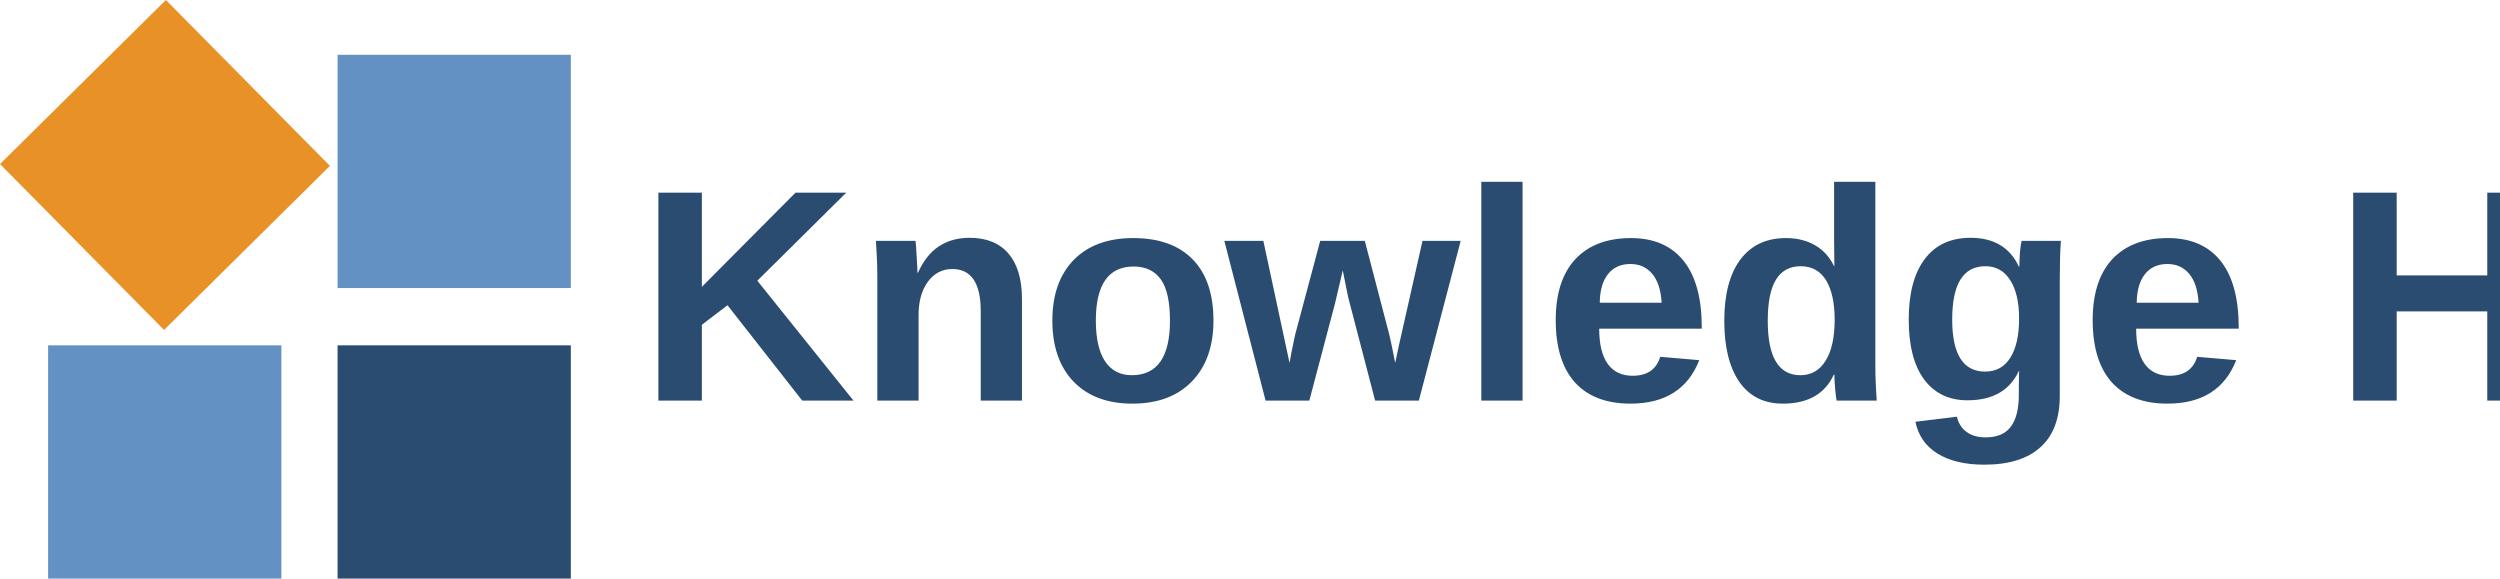
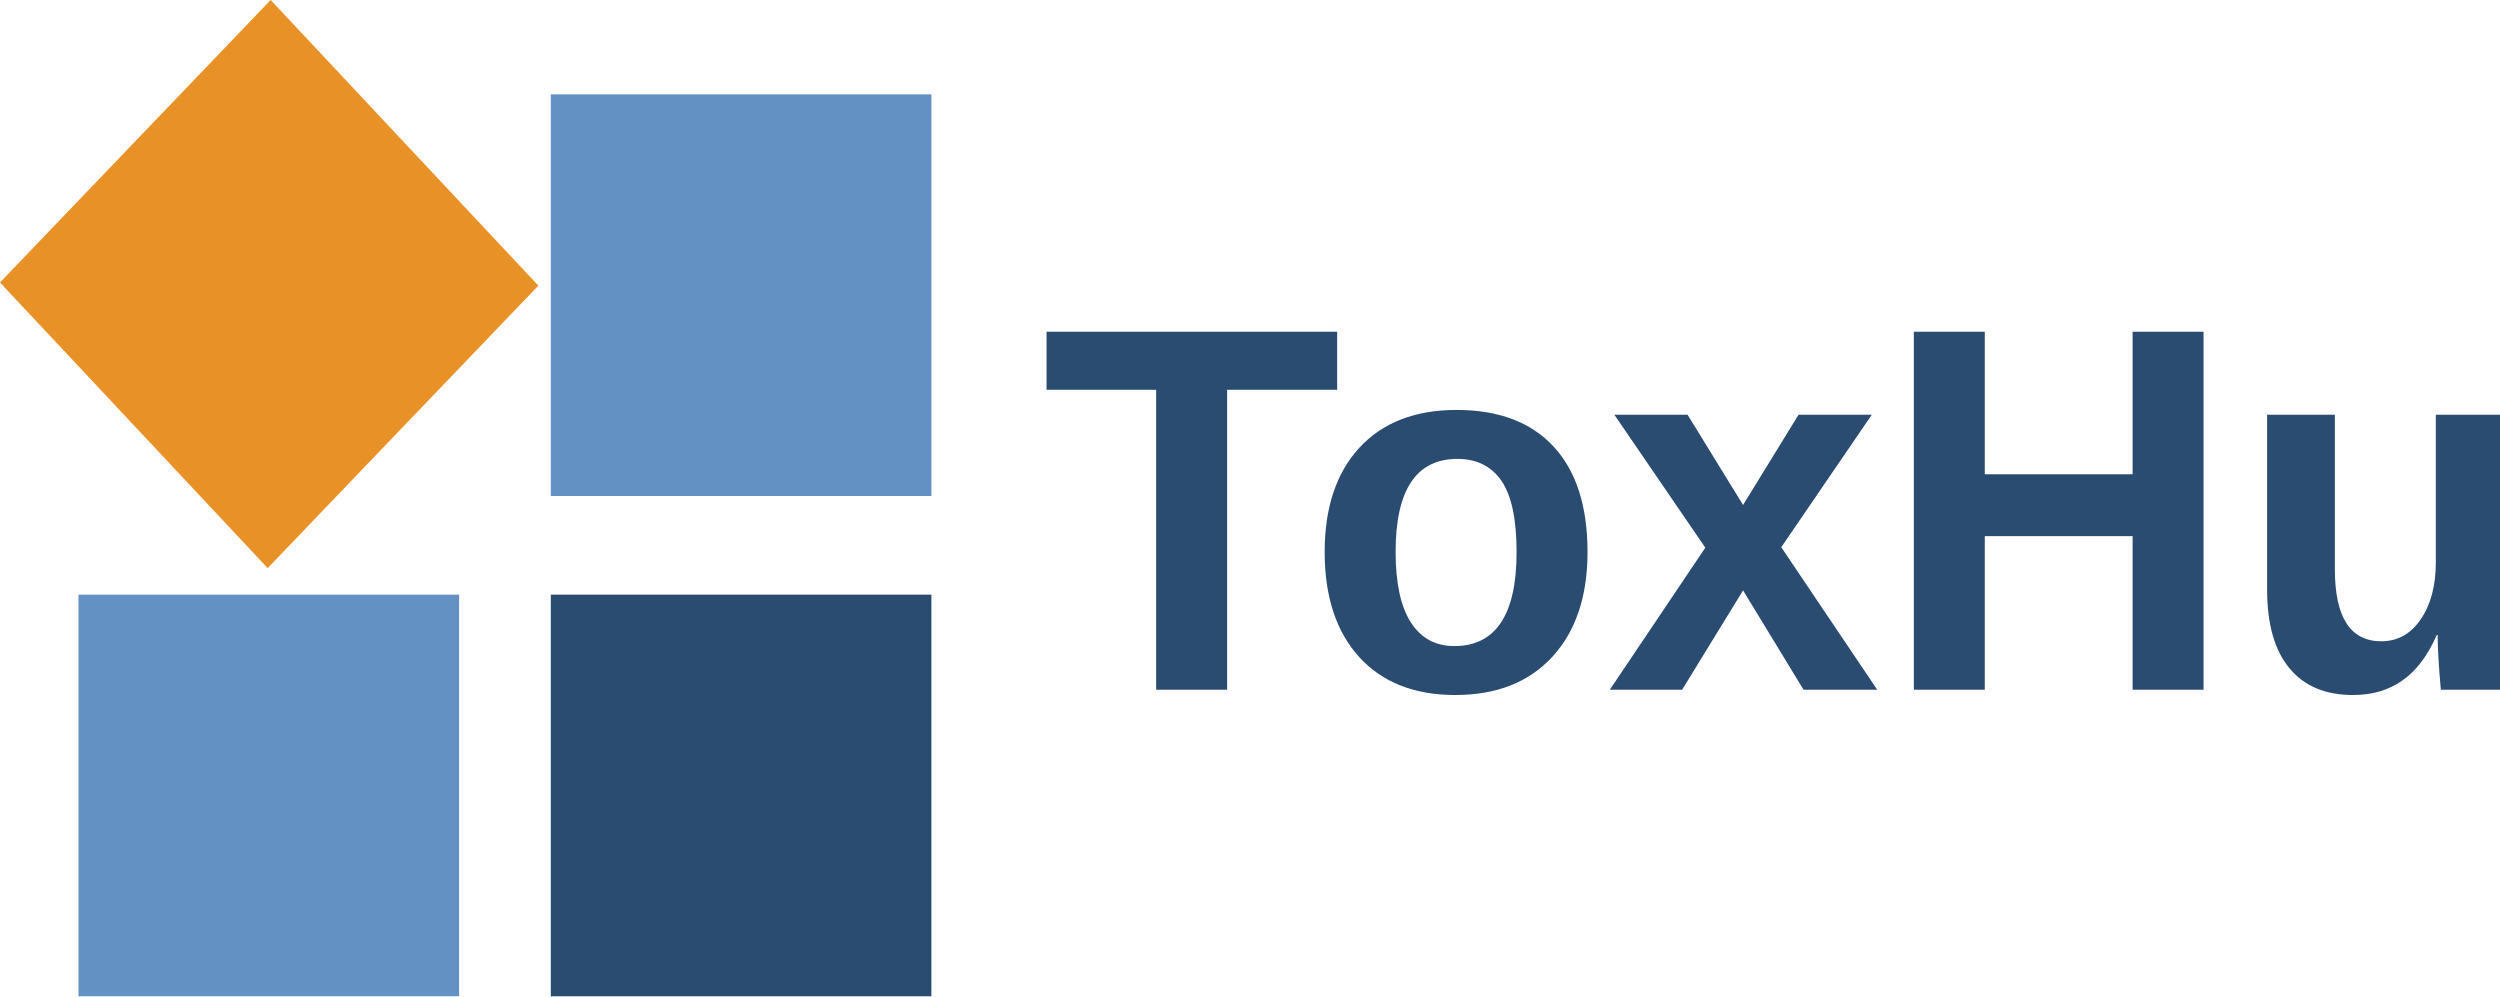
- <svg xmlns="http://www.w3.org/2000/svg" width="140.15mm" height="32.436mm" version="1.1" viewBox="0 0 140.15 32.436">
-   <g transform="translate(-41.169 -88.919)">
-     <g transform="matrix(.74435 0 0 .74435 -34.551 21.86)" fill-rule="evenodd">
-       <path d="m105.35 116.1v17.567h17.567v-17.567z" fill="#6391c4" />
-       <path d="m127.15 116.1v17.567h17.567v-17.567z" fill="#2b4c71" />
-       <path d="m127.15 94.218v17.567h17.567v-17.567z" fill="#6391c4" />
-       <path d="m114.22 90.091 12.355 12.493-12.493 12.355-12.355-12.493z" fill="#e79127" />
+ <svg xmlns="http://www.w3.org/2000/svg" version="1.1" width="171.063" height="68.171" viewbox="0 0 171.222 100" id="svg3744">
+   <defs id="defs3746" />
+   <g id="g882" transform="matrix(1.991638,0,0,2.101718,-81.9947,-186.8832)" style="stroke-width:1.847">
+     <g transform="matrix(0.7443466,0,0,0.7443466,-34.55068,21.8603)" fill-rule="evenodd" id="g20" style="stroke-width:2.221">
+       <path d="m 105.35,116.1 v 17.567 h 17.567 V 116.1 Z" fill="#6391c4" id="path12" style="stroke-width:2.671" />
+       <path d="m 127.15,116.1 v 17.567 h 17.567 V 116.1 Z" fill="#2b4c71" id="path14" style="stroke-width:2.671" />
+       <path d="m 127.15,94.218 v 17.567 h 17.567 V 94.218 Z" fill="#6391c4" id="path16" style="stroke-width:2.671" />
+       <path d="m 114.22,90.091 12.355,12.493 -12.493,12.355 -12.355,-12.493 z" fill="#e79127" id="path18" style="stroke-width:2.671" />
    </g>
-     <text x="76.938" y="111.376" fill="#2b4c71" font-family="sans-serif" font-size="16.933px" stroke-width=".265" style="line-height:1.25" xml:space="preserve">
-       <tspan x="76.938" y="111.376" fill="#2b4c71" font-family="Arial" font-size="16.933px" font-stretch="condensed" font-weight="bold" stroke-width=".265">Knowledge Hub</tspan>
+     <text xml:space="preserve" style="font-style:normal;font-weight:normal;font-size:16.933px;line-height:1.25;font-family:sans-serif;fill:#2b4c71;fill-opacity:1;stroke:none;stroke-width:0.489" x="76.938" y="111.376" id="text35">
+       <tspan id="tspan33" x="76.938" y="111.376" style="font-style:normal;font-variant:normal;font-weight:bold;font-stretch:condensed;font-size:16.933px;font-family:Arial;-inkscape-font-specification:'Arial Bold Condensed';fill:#2b4c71;fill-opacity:1;stroke-width:0.489">ToxHub</tspan>
    </text>
-     <text fill="#000000" font-family="sans-serif" font-size="10.583px" style="line-height:1.25;shape-inside:url(#rect862);white-space:pre" xml:space="preserve" />
  </g>
</svg>
